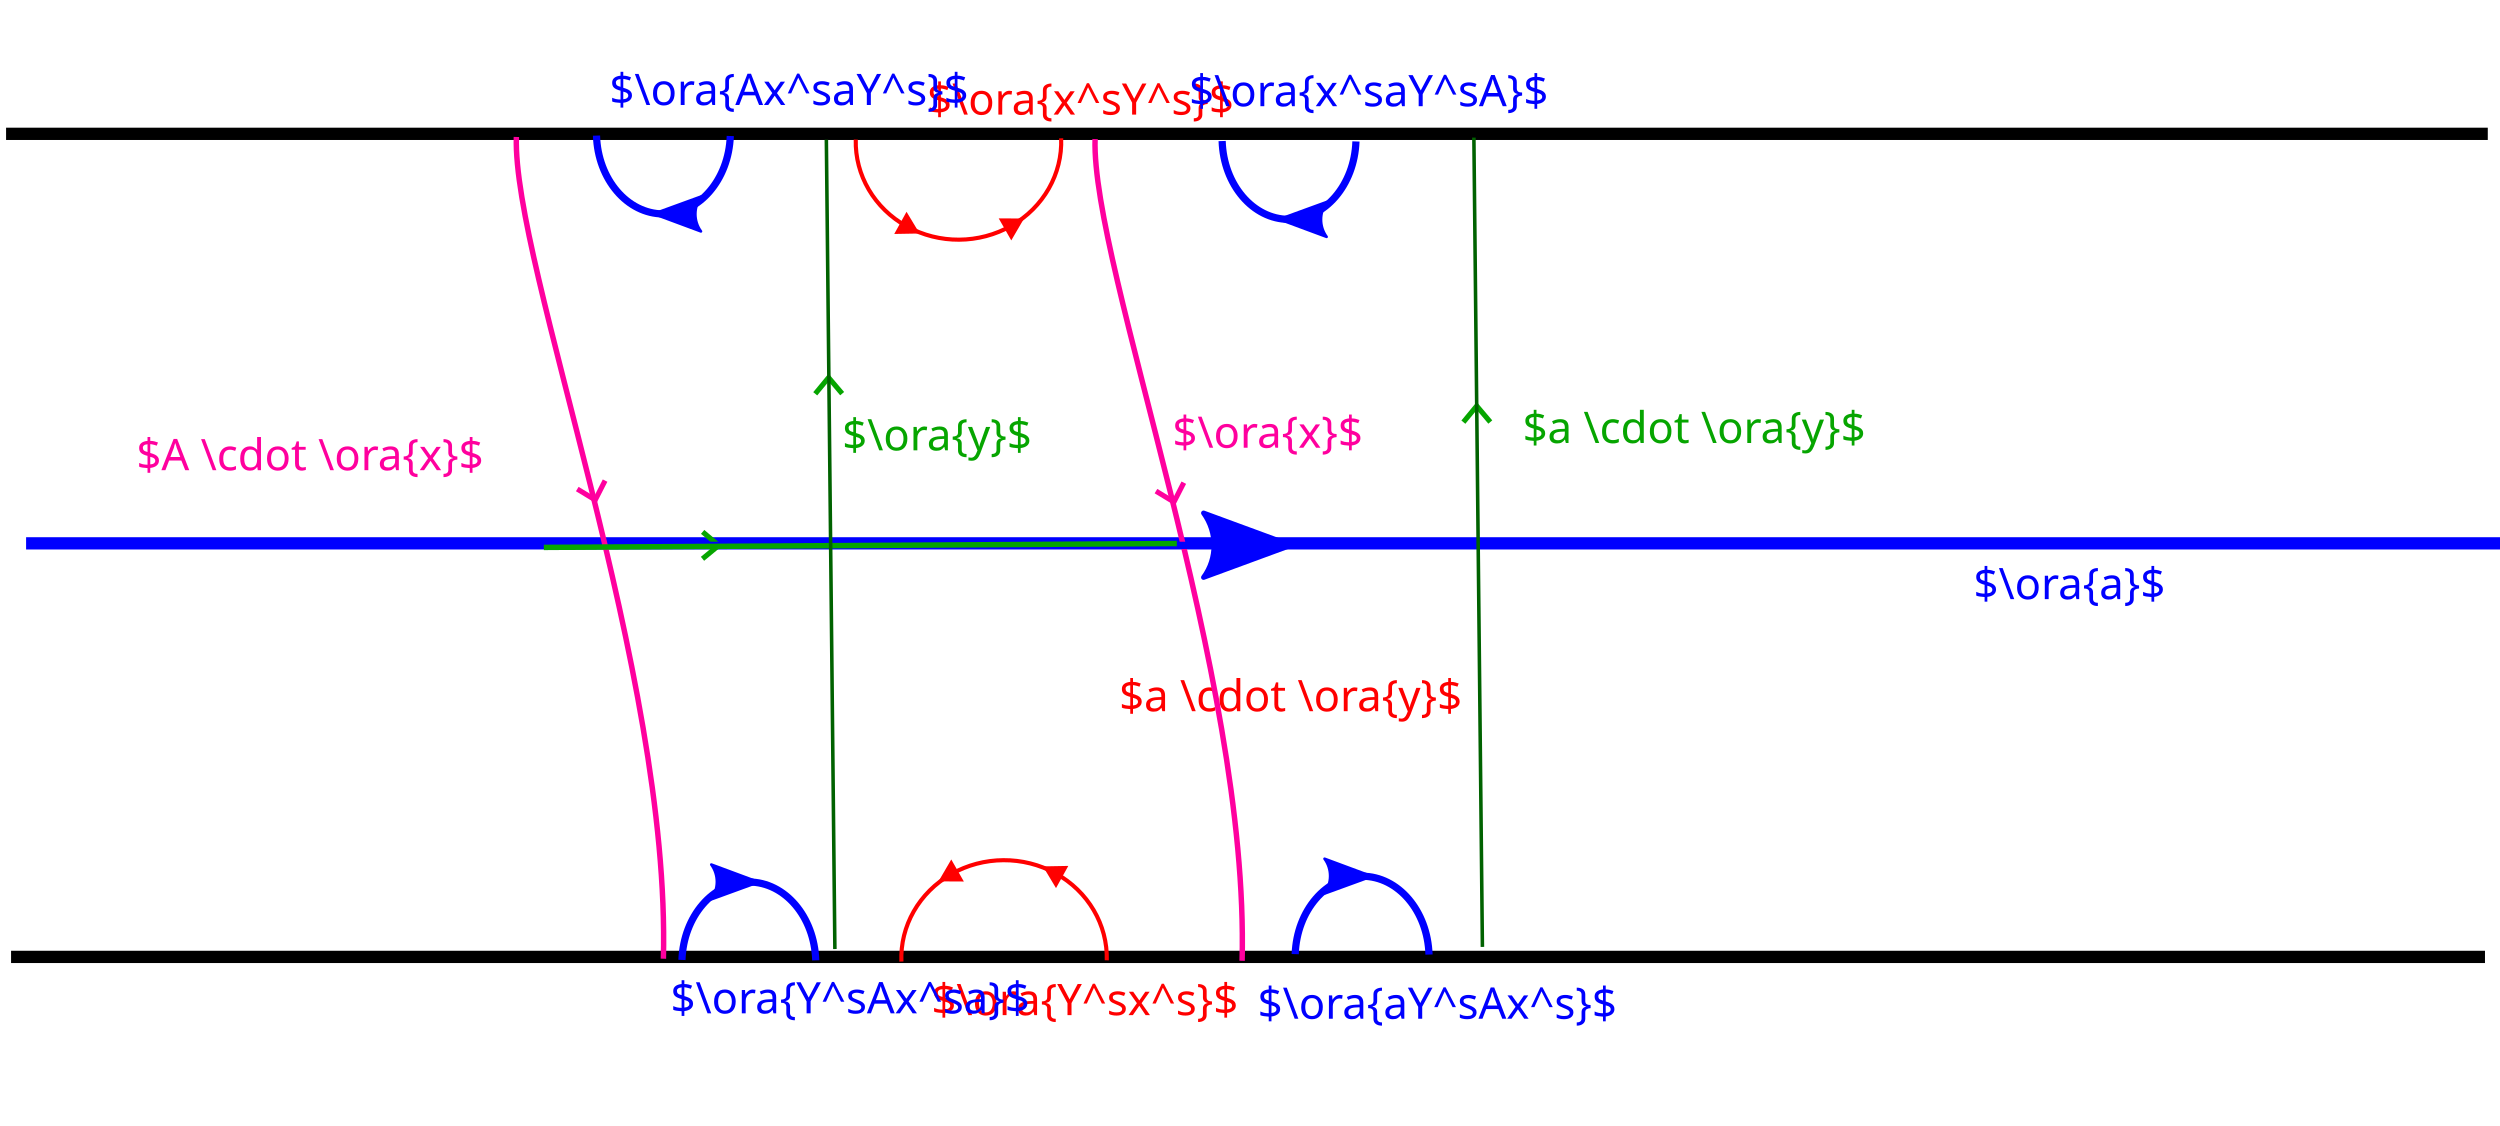
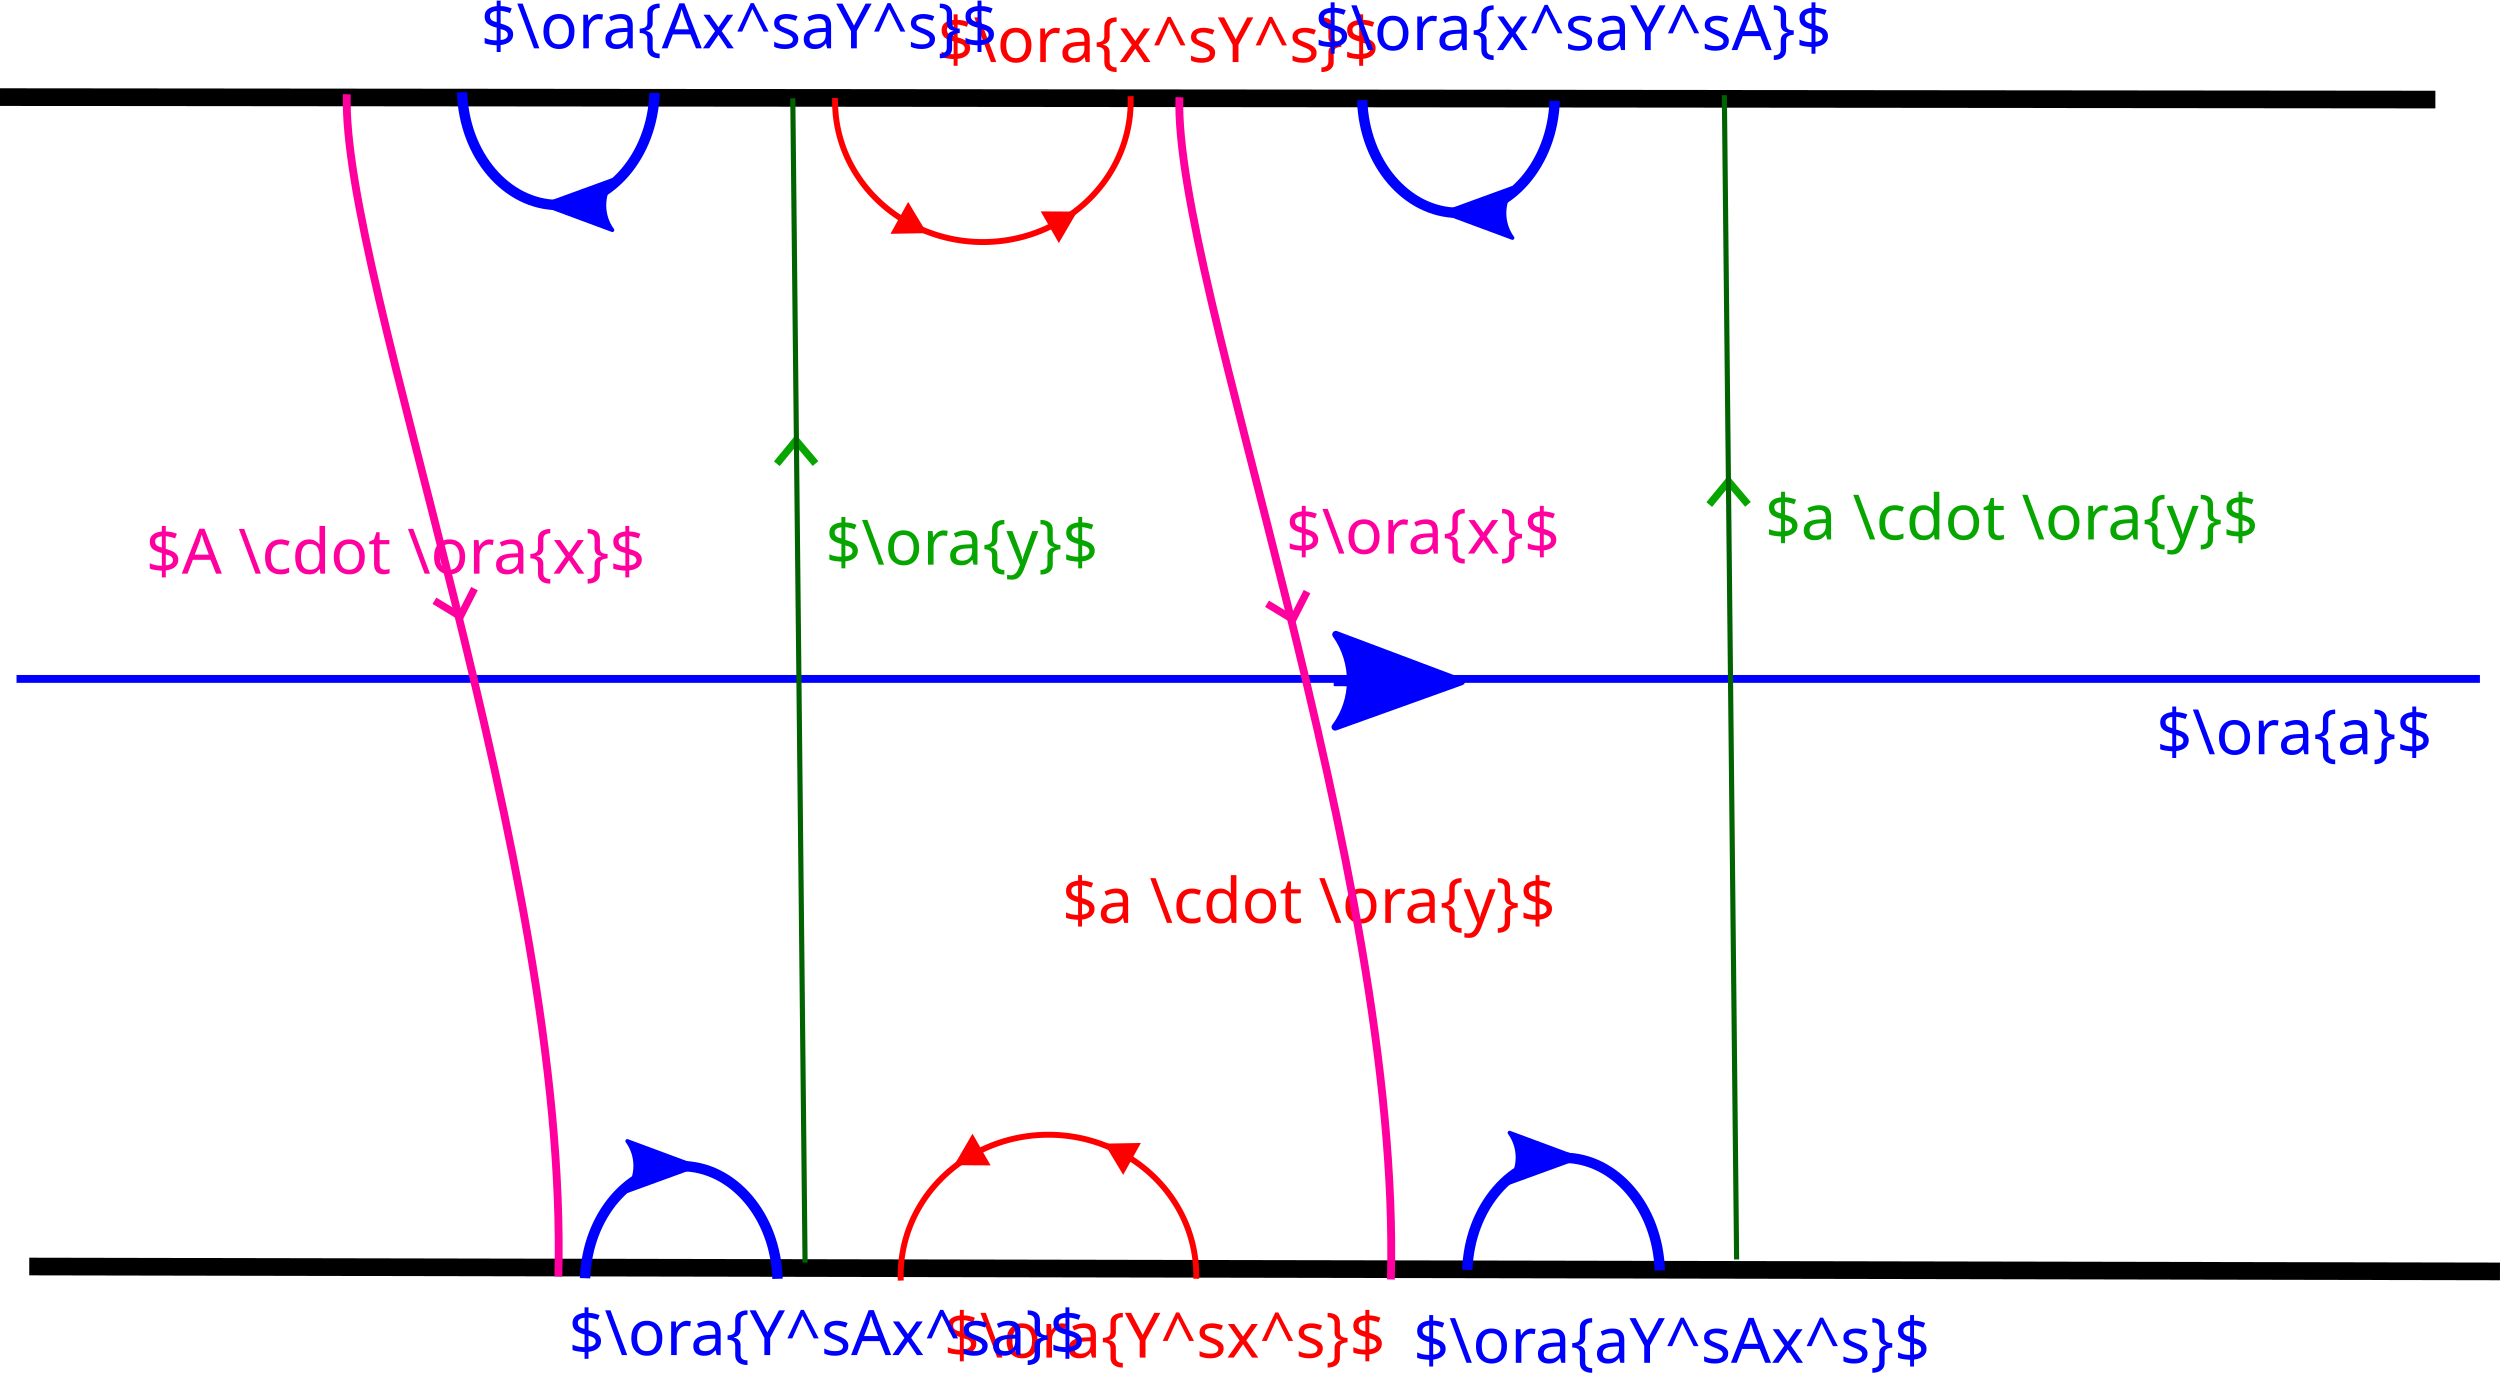
- <svg xmlns="http://www.w3.org/2000/svg" width="242.546mm" height="109.15mm" viewBox="0 0 242.546 109.15" version="1.1" id="svg11456">
+ <svg xmlns="http://www.w3.org/2000/svg" width="168.594mm" height="92.719mm" viewBox="0 0 168.594 92.719" version="1.1" id="svg11456">
  <defs id="defs11450">
    <marker style="overflow:visible" id="StopM" refX="0" refY="0" orient="auto">
      <path transform="scale(0.4)" style="fill:none;fill-opacity:0.75;fill-rule:evenodd;stroke:context-stroke;stroke-width:1pt" d="M 0,5.65 V -5.65" id="path3416" />
    </marker>
    <marker style="overflow:visible" id="StopL" refX="0" refY="0" orient="auto">
      <path transform="scale(0.8)" style="fill:none;fill-opacity:0.75;fill-rule:evenodd;stroke:context-stroke;stroke-width:1pt" d="M 0,5.65 V -5.65" id="path3413" />
    </marker>
    <marker style="overflow:visible" id="marker1888" refX="0" refY="0" orient="auto">
      <path transform="matrix(-1.1,0,0,-1.1,-1.1,0)" d="M 8.719,4.034 -2.207,0.016 8.719,-4.002 c -1.745,2.372 -1.735,5.617 -6e-7,8.035 z" style="fill:#0000ff;fill-opacity:1;fill-rule:evenodd;stroke:#0000ff;stroke-width:0.625;stroke-linejoin:round;stroke-opacity:1" id="path1646" />
    </marker>
    <marker style="overflow:visible" id="marker1315" refX="0" refY="0" orient="auto">
      <path transform="scale(0.6)" d="M 8.719,4.034 -2.207,0.016 8.719,-4.002 c -1.745,2.372 -1.735,5.617 -6e-7,8.035 z" style="fill:#0000ff;fill-opacity:1;fill-rule:evenodd;stroke:#0000ff;stroke-width:0.625;stroke-linejoin:round;stroke-opacity:1" id="path1313" />
    </marker>
    <marker style="overflow:visible" id="marker1213" refX="0" refY="0" orient="auto">
      <path transform="scale(0.6)" d="M 8.719,4.034 -2.207,0.016 8.719,-4.002 c -1.745,2.372 -1.735,5.617 -6e-7,8.035 z" style="fill:#0000ff;fill-opacity:1;fill-rule:evenodd;stroke:#0000ff;stroke-width:0.625;stroke-linejoin:round;stroke-opacity:1" id="path1211" />
    </marker>
    <marker style="overflow:visible" id="marker14254" refX="0" refY="0" orient="auto">
      <path transform="scale(0.6)" d="M 8.719,4.034 -2.207,0.016 8.719,-4.002 c -1.745,2.372 -1.735,5.617 -6e-7,8.035 z" style="fill:#0000ff;fill-opacity:1;fill-rule:evenodd;stroke:#0000ff;stroke-width:0.625;stroke-linejoin:round;stroke-opacity:1" id="path14252" />
    </marker>
    <marker style="overflow:visible" id="marker14084" refX="0" refY="0" orient="auto">
      <path transform="scale(0.6)" d="M 8.719,4.034 -2.207,0.016 8.719,-4.002 c -1.745,2.372 -1.735,5.617 -6e-7,8.035 z" style="fill:#0000ff;fill-opacity:1;fill-rule:evenodd;stroke:#0000ff;stroke-width:0.625;stroke-linejoin:round;stroke-opacity:1" id="path14082" />
    </marker>
    <marker style="overflow:visible" id="marker14008" refX="0" refY="0" orient="auto">
      <path transform="scale(0.6)" d="M 8.719,4.034 -2.207,0.016 8.719,-4.002 c -1.745,2.372 -1.735,5.617 -6e-7,8.035 z" style="fill:#0000ff;fill-opacity:1;fill-rule:evenodd;stroke:#0000ff;stroke-width:0.625;stroke-linejoin:round;stroke-opacity:1" id="path14006" />
    </marker>
    <marker style="overflow:visible" id="marker13938" refX="0" refY="0" orient="auto">
      <path transform="scale(0.6)" d="M 8.719,4.034 -2.207,0.016 8.719,-4.002 c -1.745,2.372 -1.735,5.617 -6e-7,8.035 z" style="fill:#0000ff;fill-opacity:1;fill-rule:evenodd;stroke:#0000ff;stroke-width:0.625;stroke-linejoin:round;stroke-opacity:1" id="path13936" />
    </marker>
    <marker style="overflow:visible" id="marker13874" refX="0" refY="0" orient="auto">
      <path transform="scale(0.6)" d="M 8.719,4.034 -2.207,0.016 8.719,-4.002 c -1.745,2.372 -1.735,5.617 -6e-7,8.035 z" style="fill:#0000ff;fill-opacity:1;fill-rule:evenodd;stroke:#0000ff;stroke-width:0.625;stroke-linejoin:round;stroke-opacity:1" id="path13872" />
    </marker>
    <marker orient="auto" refY="0" refX="0" id="marker13734" style="overflow:visible">
      <path id="path13732" style="fill:#0000ff;fill-opacity:1;fill-rule:evenodd;stroke:#0000ff;stroke-width:0.625;stroke-linejoin:round;stroke-opacity:1" d="M 8.719,4.034 -2.207,0.016 8.719,-4.002 c -1.745,2.372 -1.735,5.617 -6e-7,8.035 z" transform="scale(0.6)" />
    </marker>
    <marker orient="auto" refY="0" refX="0" id="marker13676" style="overflow:visible">
      <path id="path13674" style="fill:#0000ff;fill-opacity:1;fill-rule:evenodd;stroke:#0000ff;stroke-width:0.625;stroke-linejoin:round;stroke-opacity:1" d="M 8.719,4.034 -2.207,0.016 8.719,-4.002 c -1.745,2.372 -1.735,5.617 -6e-7,8.035 z" transform="scale(0.6)" />
    </marker>
    <marker orient="auto" refY="0" refX="0" id="marker13630" style="overflow:visible">
      <path id="path13628" style="fill:#0000ff;fill-opacity:1;fill-rule:evenodd;stroke:#0000ff;stroke-width:0.625;stroke-linejoin:round;stroke-opacity:1" d="M 8.719,4.034 -2.207,0.016 8.719,-4.002 c -1.745,2.372 -1.735,5.617 -6e-7,8.035 z" transform="scale(0.6)" />
    </marker>
    <marker orient="auto" refY="0" refX="0" id="Arrow1Mend" style="overflow:visible">
      <path id="path983" d="M 0,0 5,-5 -12.5,0 5,5 Z" style="fill:#0000ff;fill-opacity:1;fill-rule:evenodd;stroke:#0000ff;stroke-width:1pt;stroke-opacity:1" transform="matrix(-0.4,0,0,-0.4,-4,0)" />
    </marker>
    <marker orient="auto" refY="0" refX="0" id="Arrow2Lend" style="overflow:visible">
      <path id="path995" style="fill:#0000ff;fill-opacity:1;fill-rule:evenodd;stroke:#0000ff;stroke-width:0.625;stroke-linejoin:round;stroke-opacity:1" d="M 8.719,4.034 -2.207,0.016 8.719,-4.002 c -1.745,2.372 -1.735,5.617 -6e-7,8.035 z" transform="matrix(-1.1,0,0,-1.1,-1.1,0)" />
    </marker>
    <marker orient="auto" refY="0" refX="0" id="marker13280" style="overflow:visible">
      <path id="path13278" style="fill:#06a500;fill-opacity:1;fill-rule:evenodd;stroke:#06a500;stroke-width:0.625;stroke-linejoin:round;stroke-opacity:1" d="M 8.719,4.034 -2.207,0.016 8.719,-4.002 c -1.745,2.372 -1.735,5.617 -6e-7,8.035 z" transform="scale(0.6)" />
    </marker>
    <marker orient="auto" refY="0" refX="0" id="Arrow2Mstart" style="overflow:visible">
      <path id="path998" style="fill:#06a500;fill-opacity:1;fill-rule:evenodd;stroke:#06a500;stroke-width:0.625;stroke-linejoin:round;stroke-opacity:1" d="M 8.719,4.034 -2.207,0.016 8.719,-4.002 c -1.745,2.372 -1.735,5.617 -6e-7,8.035 z" transform="scale(0.6)" />
    </marker>
    <marker style="overflow:visible" id="marker14254-1" refX="0" refY="0" orient="auto">
      <path transform="scale(0.6)" d="M 8.719,4.034 -2.207,0.016 8.719,-4.002 c -1.745,2.372 -1.735,5.617 -6e-7,8.035 z" style="fill:#0000ff;fill-opacity:1;fill-rule:evenodd;stroke:#0000ff;stroke-width:0.625;stroke-linejoin:round;stroke-opacity:1" id="path14252-8" />
    </marker>
    <marker style="overflow:visible" id="marker13938-8" refX="0" refY="0" orient="auto">
      <path transform="scale(0.6)" d="M 8.719,4.034 -2.207,0.016 8.719,-4.002 c -1.745,2.372 -1.735,5.617 -6e-7,8.035 z" style="fill:#0000ff;fill-opacity:1;fill-rule:evenodd;stroke:#0000ff;stroke-width:0.625;stroke-linejoin:round;stroke-opacity:1" id="path13936-8" />
    </marker>
    <marker style="overflow:visible" id="marker14008-1" refX="0" refY="0" orient="auto">
      <path transform="scale(0.6)" d="M 8.719,4.034 -2.207,0.016 8.719,-4.002 c -1.745,2.372 -1.735,5.617 -6e-7,8.035 z" style="fill:#0000ff;fill-opacity:1;fill-rule:evenodd;stroke:#0000ff;stroke-width:0.625;stroke-linejoin:round;stroke-opacity:1" id="path14006-4" />
    </marker>
    <marker style="overflow:visible" id="marker14084-1" refX="0" refY="0" orient="auto">
      <path transform="scale(0.6)" d="M 8.719,4.034 -2.207,0.016 8.719,-4.002 c -1.745,2.372 -1.735,5.617 -6e-7,8.035 z" style="fill:#0000ff;fill-opacity:1;fill-rule:evenodd;stroke:#0000ff;stroke-width:0.625;stroke-linejoin:round;stroke-opacity:1" id="path14082-0" />
    </marker>
    <marker style="overflow:visible" id="marker14166-7" refX="0" refY="0" orient="auto">
      <path transform="scale(0.6)" d="M 8.719,4.034 -2.207,0.016 8.719,-4.002 c -1.745,2.372 -1.735,5.617 -6e-7,8.035 z" style="fill:#0000ff;fill-opacity:1;fill-rule:evenodd;stroke:#0000ff;stroke-width:0.625;stroke-linejoin:round;stroke-opacity:1" id="path14164-9" />
    </marker>
    <marker style="overflow:visible" id="marker14084-1-7" refX="0" refY="0" orient="auto">
      <path transform="scale(0.6)" d="M 8.719,4.034 -2.207,0.016 8.719,-4.002 c -1.745,2.372 -1.735,5.617 -6e-7,8.035 z" style="fill:#0000ff;fill-opacity:1;fill-rule:evenodd;stroke:#0000ff;stroke-width:0.625;stroke-linejoin:round;stroke-opacity:1" id="path14082-0-0" />
    </marker>
    <marker style="overflow:visible" id="StopM-1" refX="0" refY="0" orient="auto">
      <path transform="scale(0.4)" style="fill:none;fill-opacity:0.75;fill-rule:evenodd;stroke:context-stroke;stroke-width:1pt" d="M 0,5.65 V -5.65" id="path3416-8" />
    </marker>
    <marker style="overflow:visible" id="marker81164" refX="0" refY="0" orient="auto">
      <path transform="scale(0.4)" style="fill:none;fill-opacity:0.75;fill-rule:evenodd;stroke:context-stroke;stroke-width:1pt" d="M 0,5.65 V -5.65" id="path81162" />
    </marker>
    <marker style="overflow:visible" id="StopM-2" refX="0" refY="0" orient="auto">
      <path transform="scale(0.4)" style="fill:none;fill-opacity:0.75;fill-rule:evenodd;stroke:context-stroke;stroke-width:1pt" d="M 0,5.65 V -5.65" id="path3416-4" />
    </marker>
    <marker style="overflow:visible" id="marker92778" refX="0" refY="0" orient="auto">
      <path transform="scale(0.4)" style="fill:none;fill-opacity:0.75;fill-rule:evenodd;stroke:context-stroke;stroke-width:1pt" d="M 0,5.65 V -5.65" id="path92776" />
    </marker>
    <marker style="overflow:visible" id="StopM-2-0" refX="0" refY="0" orient="auto">
      <path transform="scale(0.4)" style="fill:none;fill-opacity:0.75;fill-rule:evenodd;stroke:context-stroke;stroke-width:1pt" d="M 0,5.65 V -5.65" id="path3416-4-2" />
    </marker>
    <marker style="overflow:visible" id="marker93020" refX="0" refY="0" orient="auto">
      <path transform="scale(0.4)" style="fill:none;fill-opacity:0.75;fill-rule:evenodd;stroke:context-stroke;stroke-width:1pt" d="M 0,5.65 V -5.65" id="path93018" />
    </marker>
    <marker style="overflow:visible" id="StopM-1-1" refX="0" refY="0" orient="auto">
      <path transform="scale(0.4)" style="fill:none;fill-opacity:0.75;fill-rule:evenodd;stroke:context-stroke;stroke-width:1pt" d="M 0,5.65 V -5.65" id="path3416-8-6" />
    </marker>
    <marker style="overflow:visible" id="marker189326" refX="0" refY="0" orient="auto">
      <path transform="scale(0.4)" style="fill:none;fill-opacity:0.75;fill-rule:evenodd;stroke:context-stroke;stroke-width:1pt" d="M 0,5.65 V -5.65" id="path189324" />
    </marker>
    <marker style="overflow:visible" id="Triangle-40" refX="0" refY="0" orient="auto-start-reverse" markerWidth="1" markerHeight="1" viewBox="0 0 1 1" preserveAspectRatio="xMidYMid">
      <path transform="scale(0.5)" style="fill:context-stroke;fill-rule:evenodd;stroke:context-stroke;stroke-width:1pt" d="M 5.77,0 -2.88,5 V -5 Z" id="path135-9" />
    </marker>
    <marker style="overflow:visible" id="marker14084-4" refX="0" refY="0" orient="auto">
      <path transform="scale(0.6)" d="M 8.719,4.034 -2.207,0.016 8.719,-4.002 c -1.745,2.372 -1.735,5.617 -6e-7,8.035 z" style="fill:#0000ff;fill-opacity:1;fill-rule:evenodd;stroke:#0000ff;stroke-width:0.625;stroke-linejoin:round;stroke-opacity:1" id="path14082-7" />
    </marker>
    <marker style="overflow:visible" id="marker14084-19" refX="0" refY="0" orient="auto">
      <path transform="scale(0.6)" d="M 8.719,4.034 -2.207,0.016 8.719,-4.002 c -1.745,2.372 -1.735,5.617 -6e-7,8.035 z" style="fill:#0000ff;fill-opacity:1;fill-rule:evenodd;stroke:#0000ff;stroke-width:0.625;stroke-linejoin:round;stroke-opacity:1" id="path14082-79" />
    </marker>
    <marker style="overflow:visible" id="Triangle-40-9" refX="0" refY="0" orient="auto-start-reverse" markerWidth="1" markerHeight="1" viewBox="0 0 1 1" preserveAspectRatio="xMidYMid">
      <path transform="scale(0.5)" style="fill:context-stroke;fill-rule:evenodd;stroke:context-stroke;stroke-width:1pt" d="M 5.77,0 -2.88,5 V -5 Z" id="path135-9-0" />
    </marker>
    <marker style="overflow:visible" id="marker14084-4-4" refX="0" refY="0" orient="auto">
      <path transform="scale(0.6)" d="M 8.719,4.034 -2.207,0.016 8.719,-4.002 c -1.745,2.372 -1.735,5.617 -6e-7,8.035 z" style="fill:#0000ff;fill-opacity:1;fill-rule:evenodd;stroke:#0000ff;stroke-width:0.625;stroke-linejoin:round;stroke-opacity:1" id="path14082-7-8" />
    </marker>
  </defs>
-   <g id="layer1" transform="translate(-46.69134,-18.45272)">
-     <path style="fill:none;stroke:#000000;stroke-width:1.192;stroke-linecap:butt;stroke-linejoin:miter;stroke-miterlimit:4;stroke-dasharray:none;stroke-opacity:1" d="M 47.281,31.437 H 288.052" id="path12001" />
-     <path style="fill:none;stroke:#0000ff;stroke-width:1.191;stroke-linecap:butt;stroke-linejoin:miter;stroke-miterlimit:4;stroke-dasharray:none;stroke-opacity:1" d="M 289.237,71.168 H 49.223" id="path12001-0" />
-     <path style="fill:none;stroke:#000000;stroke-width:1.191;stroke-linecap:butt;stroke-linejoin:miter;stroke-miterlimit:4;stroke-dasharray:none;stroke-opacity:1" d="M 47.765,111.29 H 287.78" id="path12001-09" />
+   <g id="layer1" transform="translate(-73.39862,-25.3833)">
+     <path style="fill:none;stroke:#000000;stroke-width:1.192;stroke-linecap:butt;stroke-linejoin:miter;stroke-miterlimit:4;stroke-dasharray:none;stroke-opacity:1" d="M 73.399,31.932 237.635,32.098" id="path12001" />
+     <path style="fill:none;stroke:#0000ff;stroke-width:0.53;stroke-linecap:butt;stroke-linejoin:miter;stroke-miterlimit:4;stroke-dasharray:none;stroke-opacity:1" d="M 240.638,71.168 H 74.514" id="path12001-0" />
+     <path style="fill:none;stroke:#000000;stroke-width:1.191;stroke-linecap:butt;stroke-linejoin:miter;stroke-miterlimit:4;stroke-dasharray:none;stroke-opacity:1" d="m 75.371,110.794 166.62,0.331" id="path12001-09" />
    <path style="fill:none;stroke:#0000ff;stroke-width:0.7;stroke-miterlimit:4;stroke-dasharray:none;stroke-dashoffset:0;stroke-opacity:1;marker-mid:url(#marker14084)" id="path12997-8-3" d="m -104.562,31.608 a 6.495,7.902 0 0 1 -6.475,7.6 6.495,7.902 0 0 1 -6.506,-7.56" transform="scale(-1,1)" />
    <path style="fill:none;stroke:#0000ff;stroke-width:0.7;stroke-miterlimit:4;stroke-dasharray:none;stroke-dashoffset:0;stroke-opacity:1;marker-mid:url(#marker14084-19)" id="path12997-8-3-3" d="m 125.834,-111.624 a 6.495,7.902 0 0 1 -6.475,7.6 6.495,7.902 0 0 1 -6.506,-7.56" transform="scale(1,-1)" />
    <path style="fill:none;stroke:#0000ff;stroke-width:0.7;stroke-miterlimit:4;stroke-dasharray:none;stroke-dashoffset:0;stroke-opacity:1;marker-mid:url(#marker14084-4)" id="path12997-8-3-5" d="m -165.262,32.136 a 6.495,7.902 0 0 1 -6.475,7.6 6.495,7.902 0 0 1 -6.506,-7.56" transform="scale(-1,1)" />
    <path style="fill:none;stroke:#0000ff;stroke-width:0.7;stroke-miterlimit:4;stroke-dasharray:none;stroke-dashoffset:0;stroke-opacity:1;marker-mid:url(#marker14084-4-4)" id="path12997-8-3-5-6" d="m 185.331,-111.062 a 6.495,7.902 0 0 1 -6.475,7.6 6.495,7.902 0 0 1 -6.506,-7.56" transform="scale(1,-1)" />
-     <path style="fill:none;stroke:#06a500;stroke-width:0.5;stroke-linecap:butt;stroke-linejoin:miter;stroke-miterlimit:4;stroke-dasharray:none;stroke-opacity:1" d="m 114.86,70.055 1.557,1.317 -1.57,1.295" id="path13362-7-4" />
    <path style="fill:none;stroke:#06a500;stroke-width:0.5;stroke-linecap:butt;stroke-linejoin:miter;stroke-miterlimit:4;stroke-dasharray:none;stroke-opacity:1" d="m 128.396,56.645 -1.317,-1.557 -1.295,1.57" id="path13362-7-4-0" />
    <path style="fill:none;stroke:#06a500;stroke-width:0.5;stroke-linecap:butt;stroke-linejoin:miter;stroke-miterlimit:4;stroke-dasharray:none;stroke-opacity:1" d="m 191.277,59.397 -1.317,-1.557 -1.295,1.57" id="path13362-7-4-0-1" />
-     <text xml:space="preserve" style="font-style:normal;font-weight:normal;font-size:4.233px;line-height:1.25;font-family:sans-serif;letter-spacing:0px;word-spacing:0px;fill:#06a500;fill-opacity:1;stroke:none;stroke-width:0.265" x="128.4" y="62.141" id="text13552-0-9">
-       <tspan id="tspan13550-2-0" x="128.4" y="62.141" style="font-size:4.233px;fill:#06a500;fill-opacity:1;stroke-width:0.265">$\ora{y}$</tspan>
+     <text xml:space="preserve" style="font-style:normal;font-weight:normal;font-size:4.233px;line-height:1.25;font-family:sans-serif;letter-spacing:0px;word-spacing:0px;fill:#06a500;fill-opacity:1;stroke:none;stroke-width:0.265" x="129.062" y="63.464" id="text13552-0-9">
+       <tspan id="tspan13550-2-0" x="129.062" y="63.464" style="font-size:4.233px;fill:#06a500;fill-opacity:1;stroke-width:0.265">$\ora{y}$</tspan>
    </text>
-     <text xml:space="preserve" style="font-style:normal;font-weight:normal;font-size:4.233px;line-height:1.25;font-family:sans-serif;letter-spacing:0px;word-spacing:0px;fill:#06a500;fill-opacity:1;stroke:none;stroke-width:0.265" x="194.414" y="61.432" id="text13552-0-9-2">
-       <tspan id="tspan13550-2-0-46" x="194.414" y="61.432" style="font-size:4.233px;fill:#06a500;fill-opacity:1;stroke-width:0.265">$a \cdot \ora{y}$</tspan>
+     <text xml:space="preserve" style="font-style:normal;font-weight:normal;font-size:4.233px;line-height:1.25;font-family:sans-serif;letter-spacing:0px;word-spacing:0px;fill:#06a500;fill-opacity:1;stroke:none;stroke-width:0.265" x="192.431" y="61.762" id="text13552-0-9-2">
+       <tspan id="tspan13550-2-0-46" x="192.431" y="61.762" style="font-size:4.233px;fill:#06a500;fill-opacity:1;stroke-width:0.265">$a \cdot \ora{y}$</tspan>
    </text>
-     <text xml:space="preserve" style="font-style:normal;font-weight:normal;font-size:4.233px;line-height:1.25;font-family:sans-serif;letter-spacing:0px;word-spacing:0px;fill:#ff0000;fill-opacity:1;stroke:none;stroke-width:0.265" x="155.271" y="87.456" id="text13552-0-9-3">
-       <tspan id="tspan13550-2-0-3" x="155.271" y="87.456" style="font-size:4.233px;fill:#ff0000;fill-opacity:1;stroke-width:0.265">$a \cdot \ora{y}$</tspan>
+     <text xml:space="preserve" style="font-style:normal;font-weight:normal;font-size:4.233px;line-height:1.25;font-family:sans-serif;letter-spacing:0px;word-spacing:0px;fill:#ff0000;fill-opacity:1;stroke:none;stroke-width:0.265" x="145.022" y="87.621" id="text13552-0-9-3">
+       <tspan id="tspan13550-2-0-3" x="145.022" y="87.621" style="font-size:4.233px;fill:#ff0000;fill-opacity:1;stroke-width:0.265">$a \cdot \ora{y}$</tspan>
    </text>
    <text xml:space="preserve" style="font-style:normal;font-weight:normal;font-size:4.233px;line-height:1.25;font-family:sans-serif;letter-spacing:0px;word-spacing:0px;fill:#ff0000;fill-opacity:1;stroke:none;stroke-width:0.265" x="136.633" y="29.571" id="text13552-0-9-3-5">
      <tspan id="tspan13550-2-0-3-5" x="136.633" y="29.571" style="font-size:4.233px;fill:#ff0000;fill-opacity:1;stroke-width:0.265">$\ora{x^sY^s}$</tspan>
    </text>
    <text xml:space="preserve" style="font-style:normal;font-weight:normal;font-size:4.233px;line-height:1.25;font-family:sans-serif;letter-spacing:0px;word-spacing:0px;fill:#ff0000;fill-opacity:1;stroke:none;stroke-width:0.265" x="137.052" y="116.935" id="text13552-0-9-3-5-0">
      <tspan id="tspan13550-2-0-3-5-1" x="137.052" y="116.935" style="font-size:4.233px;fill:#ff0000;fill-opacity:1;stroke-width:0.265">$\ora{Y^sx^s}$</tspan>
    </text>
-     <text xml:space="preserve" style="font-style:normal;font-weight:normal;font-size:4.233px;line-height:1.25;font-family:sans-serif;letter-spacing:0px;word-spacing:0px;fill:#ff009e;fill-opacity:1;stroke:none;stroke-width:0.265" x="59.926" y="64.074" id="text13552-0-9-9">
-       <tspan id="tspan13550-2-0-4" x="59.926" y="64.074" style="font-size:4.233px;fill:#ff009e;fill-opacity:1;stroke-width:0.265">$A \cdot \ora{x}$</tspan>
+     <text xml:space="preserve" style="font-style:normal;font-weight:normal;font-size:4.233px;line-height:1.25;font-family:sans-serif;letter-spacing:0px;word-spacing:0px;fill:#ff009e;fill-opacity:1;stroke:none;stroke-width:0.265" x="83.233" y="64.074" id="text13552-0-9-9">
+       <tspan id="tspan13550-2-0-4" x="83.233" y="64.074" style="font-size:4.233px;fill:#ff009e;fill-opacity:1;stroke-width:0.265">$A \cdot \ora{x}$</tspan>
    </text>
-     <text xml:space="preserve" style="font-style:normal;font-weight:normal;font-size:4.233px;line-height:1.25;font-family:sans-serif;letter-spacing:0px;word-spacing:0px;fill:#ff009e;fill-opacity:1;stroke:none;stroke-width:0.265" x="160.439" y="61.894" id="text13552-0-9-9-1">
-       <tspan id="tspan13550-2-0-4-4" x="160.439" y="61.894" style="font-size:4.233px;fill:#ff009e;fill-opacity:1;stroke-width:0.265">$\ora{x}$</tspan>
+     <text xml:space="preserve" style="font-style:normal;font-weight:normal;font-size:4.233px;line-height:1.25;font-family:sans-serif;letter-spacing:0px;word-spacing:0px;fill:#ff009e;fill-opacity:1;stroke:none;stroke-width:0.265" x="160.108" y="62.721" id="text13552-0-9-9-1">
+       <tspan id="tspan13550-2-0-4-4" x="160.108" y="62.721" style="font-size:4.233px;fill:#ff009e;fill-opacity:1;stroke-width:0.265">$\ora{x}$</tspan>
    </text>
    <path style="fill:none;stroke:#ff009e;stroke-width:0.5;stroke-linecap:butt;stroke-linejoin:miter;stroke-miterlimit:4;stroke-dasharray:none;stroke-opacity:1" d="m 105.396,65.08 -0.956,1.875 -1.743,-1.057" id="path13439-0-3" />
    <path style="fill:none;stroke:#ff009e;stroke-width:0.53;stroke-linecap:butt;stroke-linejoin:miter;stroke-miterlimit:4;stroke-dasharray:none;stroke-opacity:1" d="M 111.053,111.467 C 111.771,83.651 96.41,44.163 96.788,31.74" id="path19209" />
    <path style="fill:none;stroke:#ff009e;stroke-width:0.5;stroke-linecap:butt;stroke-linejoin:miter;stroke-miterlimit:4;stroke-dasharray:none;stroke-opacity:1" d="m 161.541,65.281 -0.956,1.875 -1.743,-1.057" id="path13439-0-3-5" />
    <path style="fill:none;stroke:#ff009e;stroke-width:0.53;stroke-linecap:butt;stroke-linejoin:miter;stroke-miterlimit:4;stroke-dasharray:none;stroke-opacity:1" d="M 167.198,111.668 C 167.916,83.852 152.556,44.364 152.934,31.941" id="path19209-8" />
-     <text xml:space="preserve" style="font-style:normal;font-variant:normal;font-weight:normal;font-stretch:normal;font-size:4.233px;line-height:1.25;font-family:verdana;-inkscape-font-specification:verdana;letter-spacing:0px;word-spacing:0px;fill:#0000ff;fill-opacity:1;stroke:none;stroke-width:0.265" x="238.155" y="76.58" id="text8744-70-4-1-7-6">
-       <tspan id="tspan8742-5-0-9-6-2" x="238.155" y="76.58" style="font-size:4.233px;fill:#0000ff;fill-opacity:1;stroke-width:0.265">$\ora{a}$</tspan>
+     <text xml:space="preserve" style="font-style:normal;font-variant:normal;font-weight:normal;font-stretch:normal;font-size:4.233px;line-height:1.25;font-family:verdana;-inkscape-font-specification:verdana;letter-spacing:0px;word-spacing:0px;fill:#0000ff;fill-opacity:1;stroke:none;stroke-width:0.265" x="218.814" y="76.249" id="text8744-70-4-1-7-6">
+       <tspan id="tspan8742-5-0-9-6-2" x="218.814" y="76.249" style="font-size:4.233px;fill:#0000ff;fill-opacity:1;stroke-width:0.265">$\ora{a}$</tspan>
    </text>
    <text xml:space="preserve" style="font-style:normal;font-variant:normal;font-weight:normal;font-stretch:normal;font-size:4.233px;line-height:1.25;font-family:verdana;-inkscape-font-specification:verdana;letter-spacing:0px;word-spacing:0px;fill:#0000ff;fill-opacity:1;stroke:none;stroke-width:0.265" x="105.818" y="28.641" id="text8744-70-4-1-7-6-7">
      <tspan id="tspan8742-5-0-9-6-2-0" x="105.818" y="28.641" style="font-size:4.233px;fill:#0000ff;fill-opacity:1;stroke-width:0.265">$\ora{Ax^saY^s}$</tspan>
    </text>
    <text xml:space="preserve" style="font-style:normal;font-variant:normal;font-weight:normal;font-stretch:normal;font-size:4.233px;line-height:1.25;font-family:verdana;-inkscape-font-specification:verdana;letter-spacing:0px;word-spacing:0px;fill:#0000ff;fill-opacity:1;stroke:none;stroke-width:0.265" x="111.742" y="116.762" id="text8744-70-4-1-7-6-7-2">
      <tspan id="tspan8742-5-0-9-6-2-0-5" x="111.742" y="116.762" style="font-size:4.233px;fill:#0000ff;fill-opacity:1;stroke-width:0.265">$\ora{Y^sAx^sa}$</tspan>
    </text>
    <text xml:space="preserve" style="font-style:normal;font-variant:normal;font-weight:normal;font-stretch:normal;font-size:4.233px;line-height:1.25;font-family:verdana;-inkscape-font-specification:verdana;letter-spacing:0px;word-spacing:0px;fill:#0000ff;fill-opacity:1;stroke:none;stroke-width:0.265" x="162.057" y="28.755" id="text8744-70-4-1-7-6-7-0">
      <tspan id="tspan8742-5-0-9-6-2-0-9" x="162.057" y="28.755" style="font-size:4.233px;fill:#0000ff;fill-opacity:1;stroke-width:0.265">$\ora{x^saY^sA}$</tspan>
    </text>
    <text xml:space="preserve" style="font-style:normal;font-variant:normal;font-weight:normal;font-stretch:normal;font-size:4.233px;line-height:1.25;font-family:verdana;-inkscape-font-specification:verdana;letter-spacing:0px;word-spacing:0px;fill:#0000ff;fill-opacity:1;stroke:none;stroke-width:0.265" x="168.705" y="117.292" id="text8744-70-4-1-7-6-7-0-9">
      <tspan id="tspan8742-5-0-9-6-2-0-9-3" x="168.705" y="117.292" style="font-size:4.233px;fill:#0000ff;fill-opacity:1;stroke-width:0.265">$\ora{aY^sAx^s}$</tspan>
    </text>
-     <path style="opacity:1;vector-effect:none;fill:#0000ff;fill-opacity:1;fill-rule:evenodd;stroke:#0000ff;stroke-width:0.706;stroke-linecap:butt;stroke-linejoin:bevel;stroke-miterlimit:4;stroke-dasharray:none;stroke-dashoffset:0;stroke-opacity:1;marker-end:url(#Arrow2Lend)" d="m 110.277,71.361 h 60.731" id="path1593" />
-     <path style="fill:none;stroke:#06a500;stroke-width:0.53;stroke-linecap:butt;stroke-linejoin:miter;stroke-miterlimit:4;stroke-dasharray:none;stroke-opacity:1" d="M 99.455,71.56 160.866,71.183" id="path75321" />
-     <path style="fill:#06a500;stroke:#006200;stroke-width:0.346;fill-opacity:1;stroke-opacity:1" d="m 126.863,32.008 0.827,78.519" id="path1" />
+     <path style="opacity:1;vector-effect:none;fill:#0000ff;fill-opacity:1;fill-rule:evenodd;stroke:#0000ff;stroke-width:0.706;stroke-linecap:butt;stroke-linejoin:bevel;stroke-miterlimit:4;stroke-dasharray:none;stroke-dashoffset:0;stroke-opacity:1;marker-end:url(#Arrow2Lend)" d="m 163.344,71.303 7.664,0.058" id="path1593" />
+     <path style="fill:#06a500;fill-opacity:1;stroke:#006200;stroke-width:0.346;stroke-opacity:1" d="m 126.863,32.008 0.827,78.519" id="path1" />
    <path style="fill:#06a500;fill-opacity:1;stroke:#006200;stroke-width:0.346;stroke-opacity:1" d="m 189.685,31.801 0.827,78.519" id="path1-6" />
-     <path style="fill:none;fill-opacity:1;stroke:#ff0000;stroke-width:0.4;stroke-opacity:1;marker-mid:url(#Triangle-40);stroke-dasharray:none" id="path2-3" d="m 129.716,-31.994 a 9.969,9.486 0 0 1 4.95,-8.425 9.969,9.486 0 0 1 10.143,0.063 9.969,9.486 0 0 1 4.834,8.485" transform="scale(1,-1)" />
+     <path style="fill:none;fill-opacity:1;stroke:#ff0000;stroke-width:0.4;stroke-dasharray:none;stroke-opacity:1;marker-mid:url(#Triangle-40)" id="path2-3" d="m 129.716,-31.994 a 9.969,9.486 0 0 1 4.95,-8.425 9.969,9.486 0 0 1 10.143,0.063 9.969,9.486 0 0 1 4.834,8.485" transform="scale(1,-1)" />
    <path style="fill:none;fill-opacity:1;stroke:#ff0000;stroke-width:0.4;stroke-dasharray:none;stroke-opacity:1;marker-mid:url(#Triangle-40-9)" id="path2-3-4" d="m -154.07,111.62 a 9.969,9.486 0 0 1 4.95,-8.425 9.969,9.486 0 0 1 10.143,0.063 9.969,9.486 0 0 1 4.834,8.485" transform="scale(-1,1)" />
  </g>
</svg>
